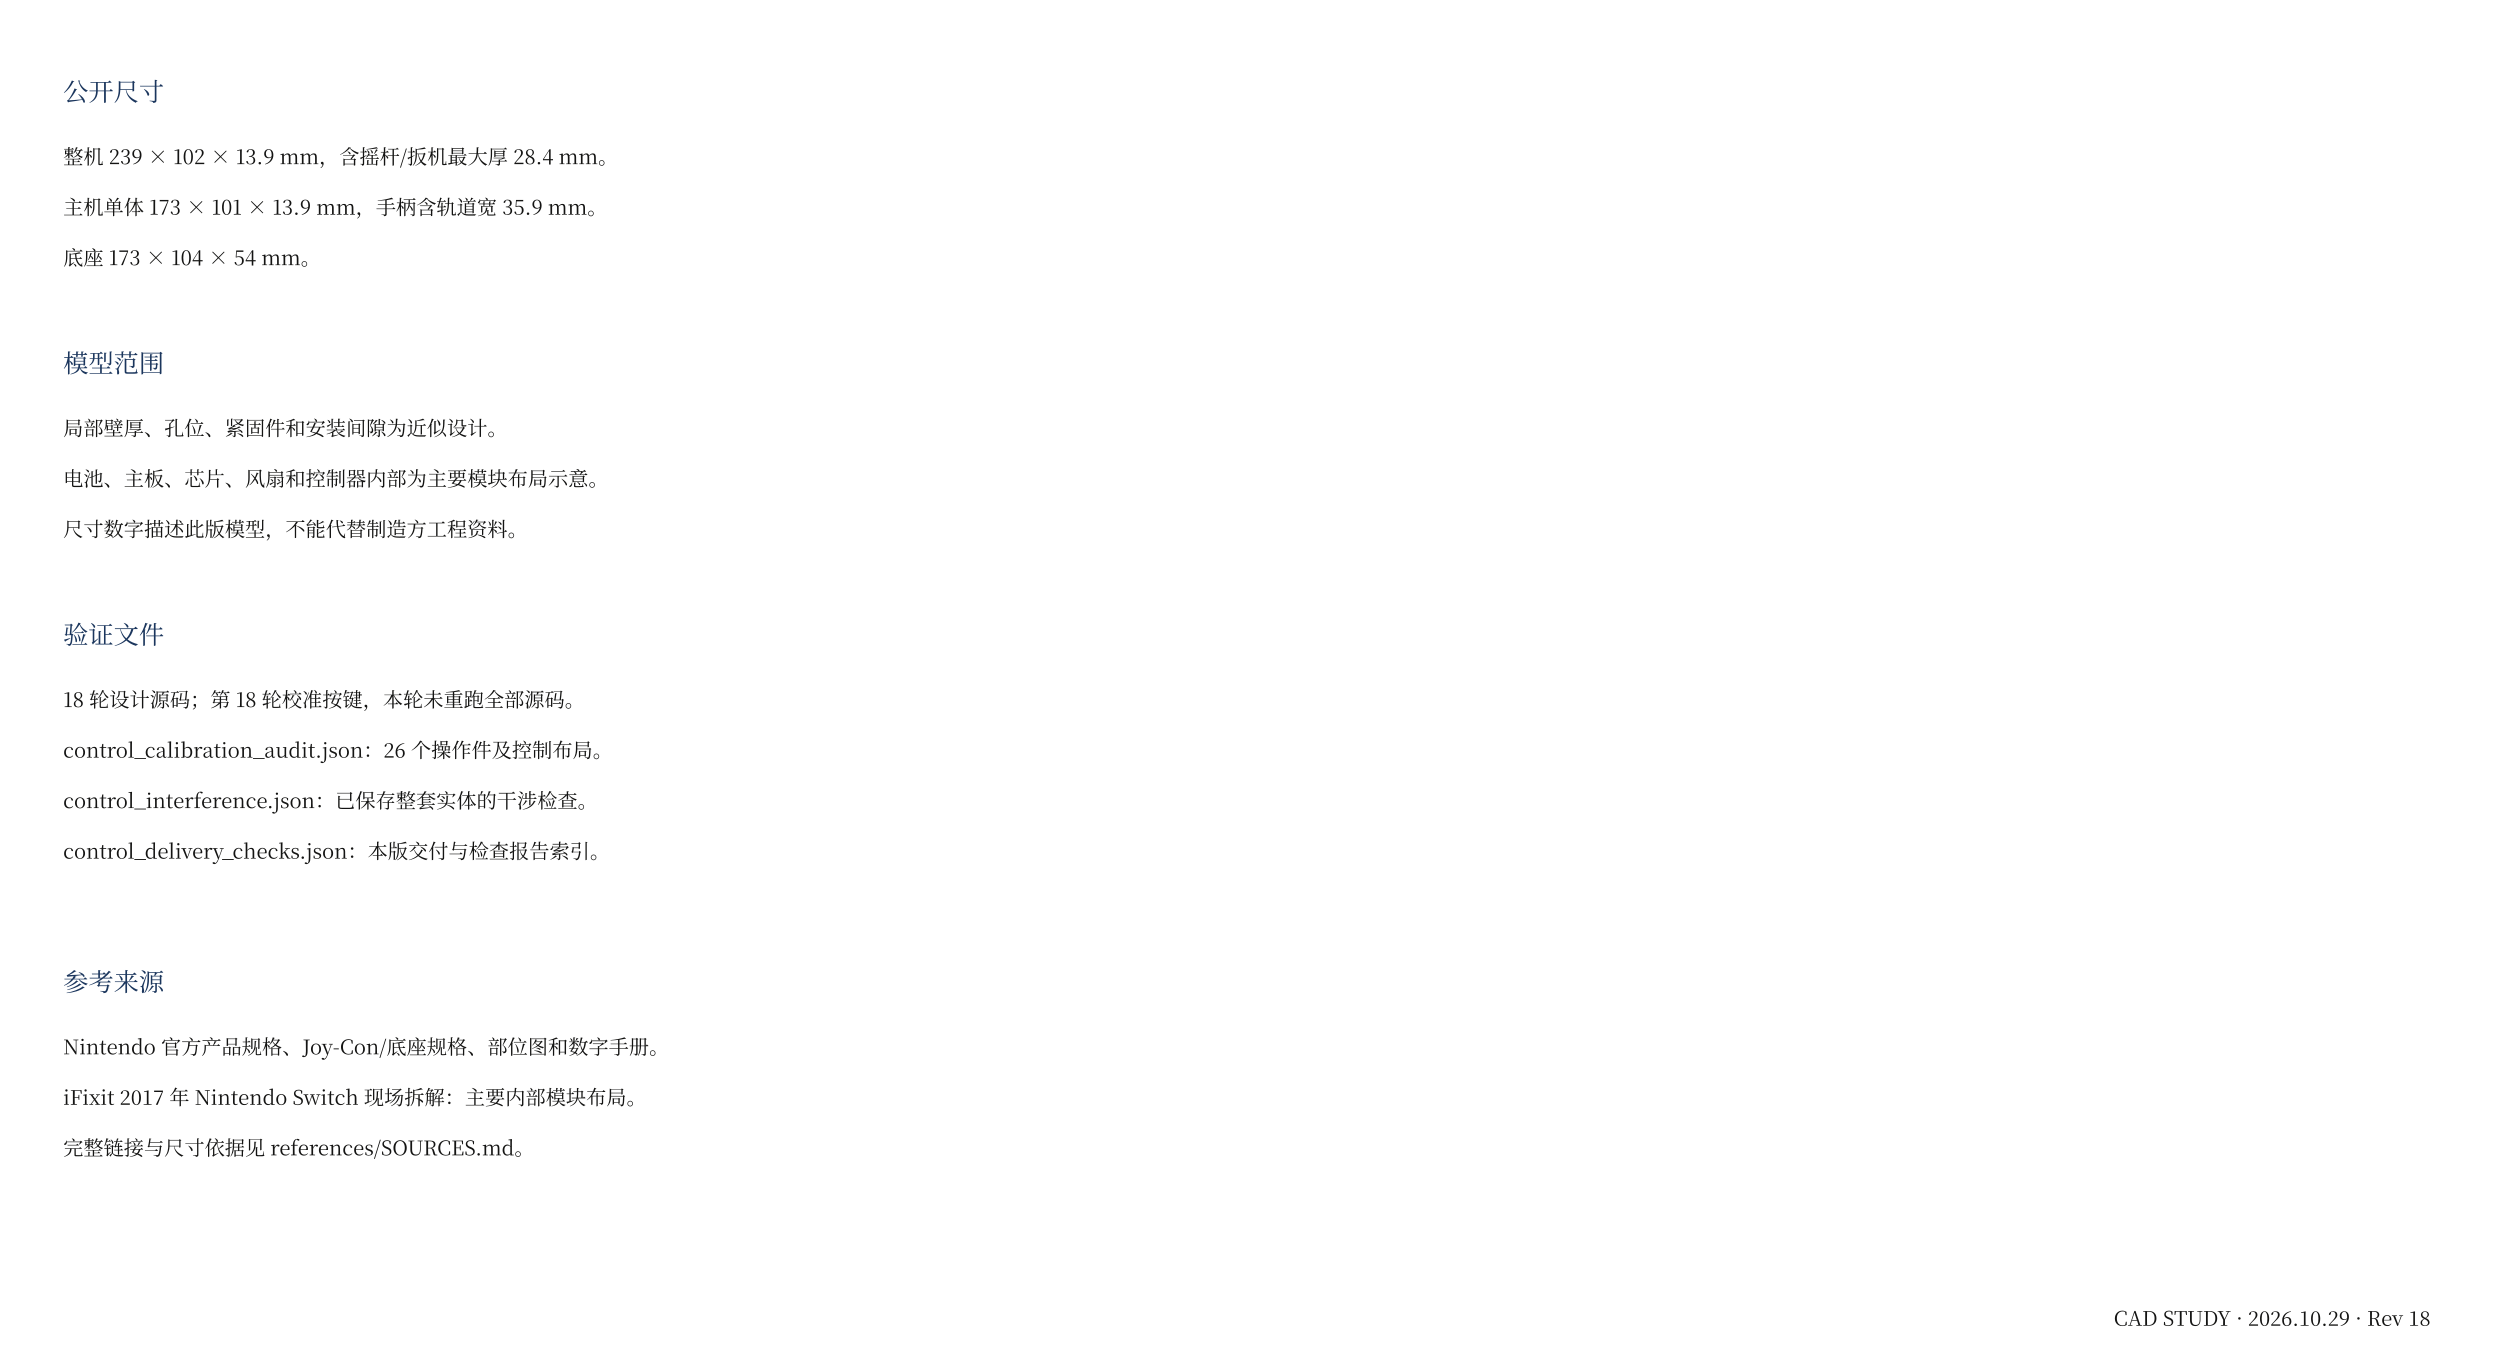
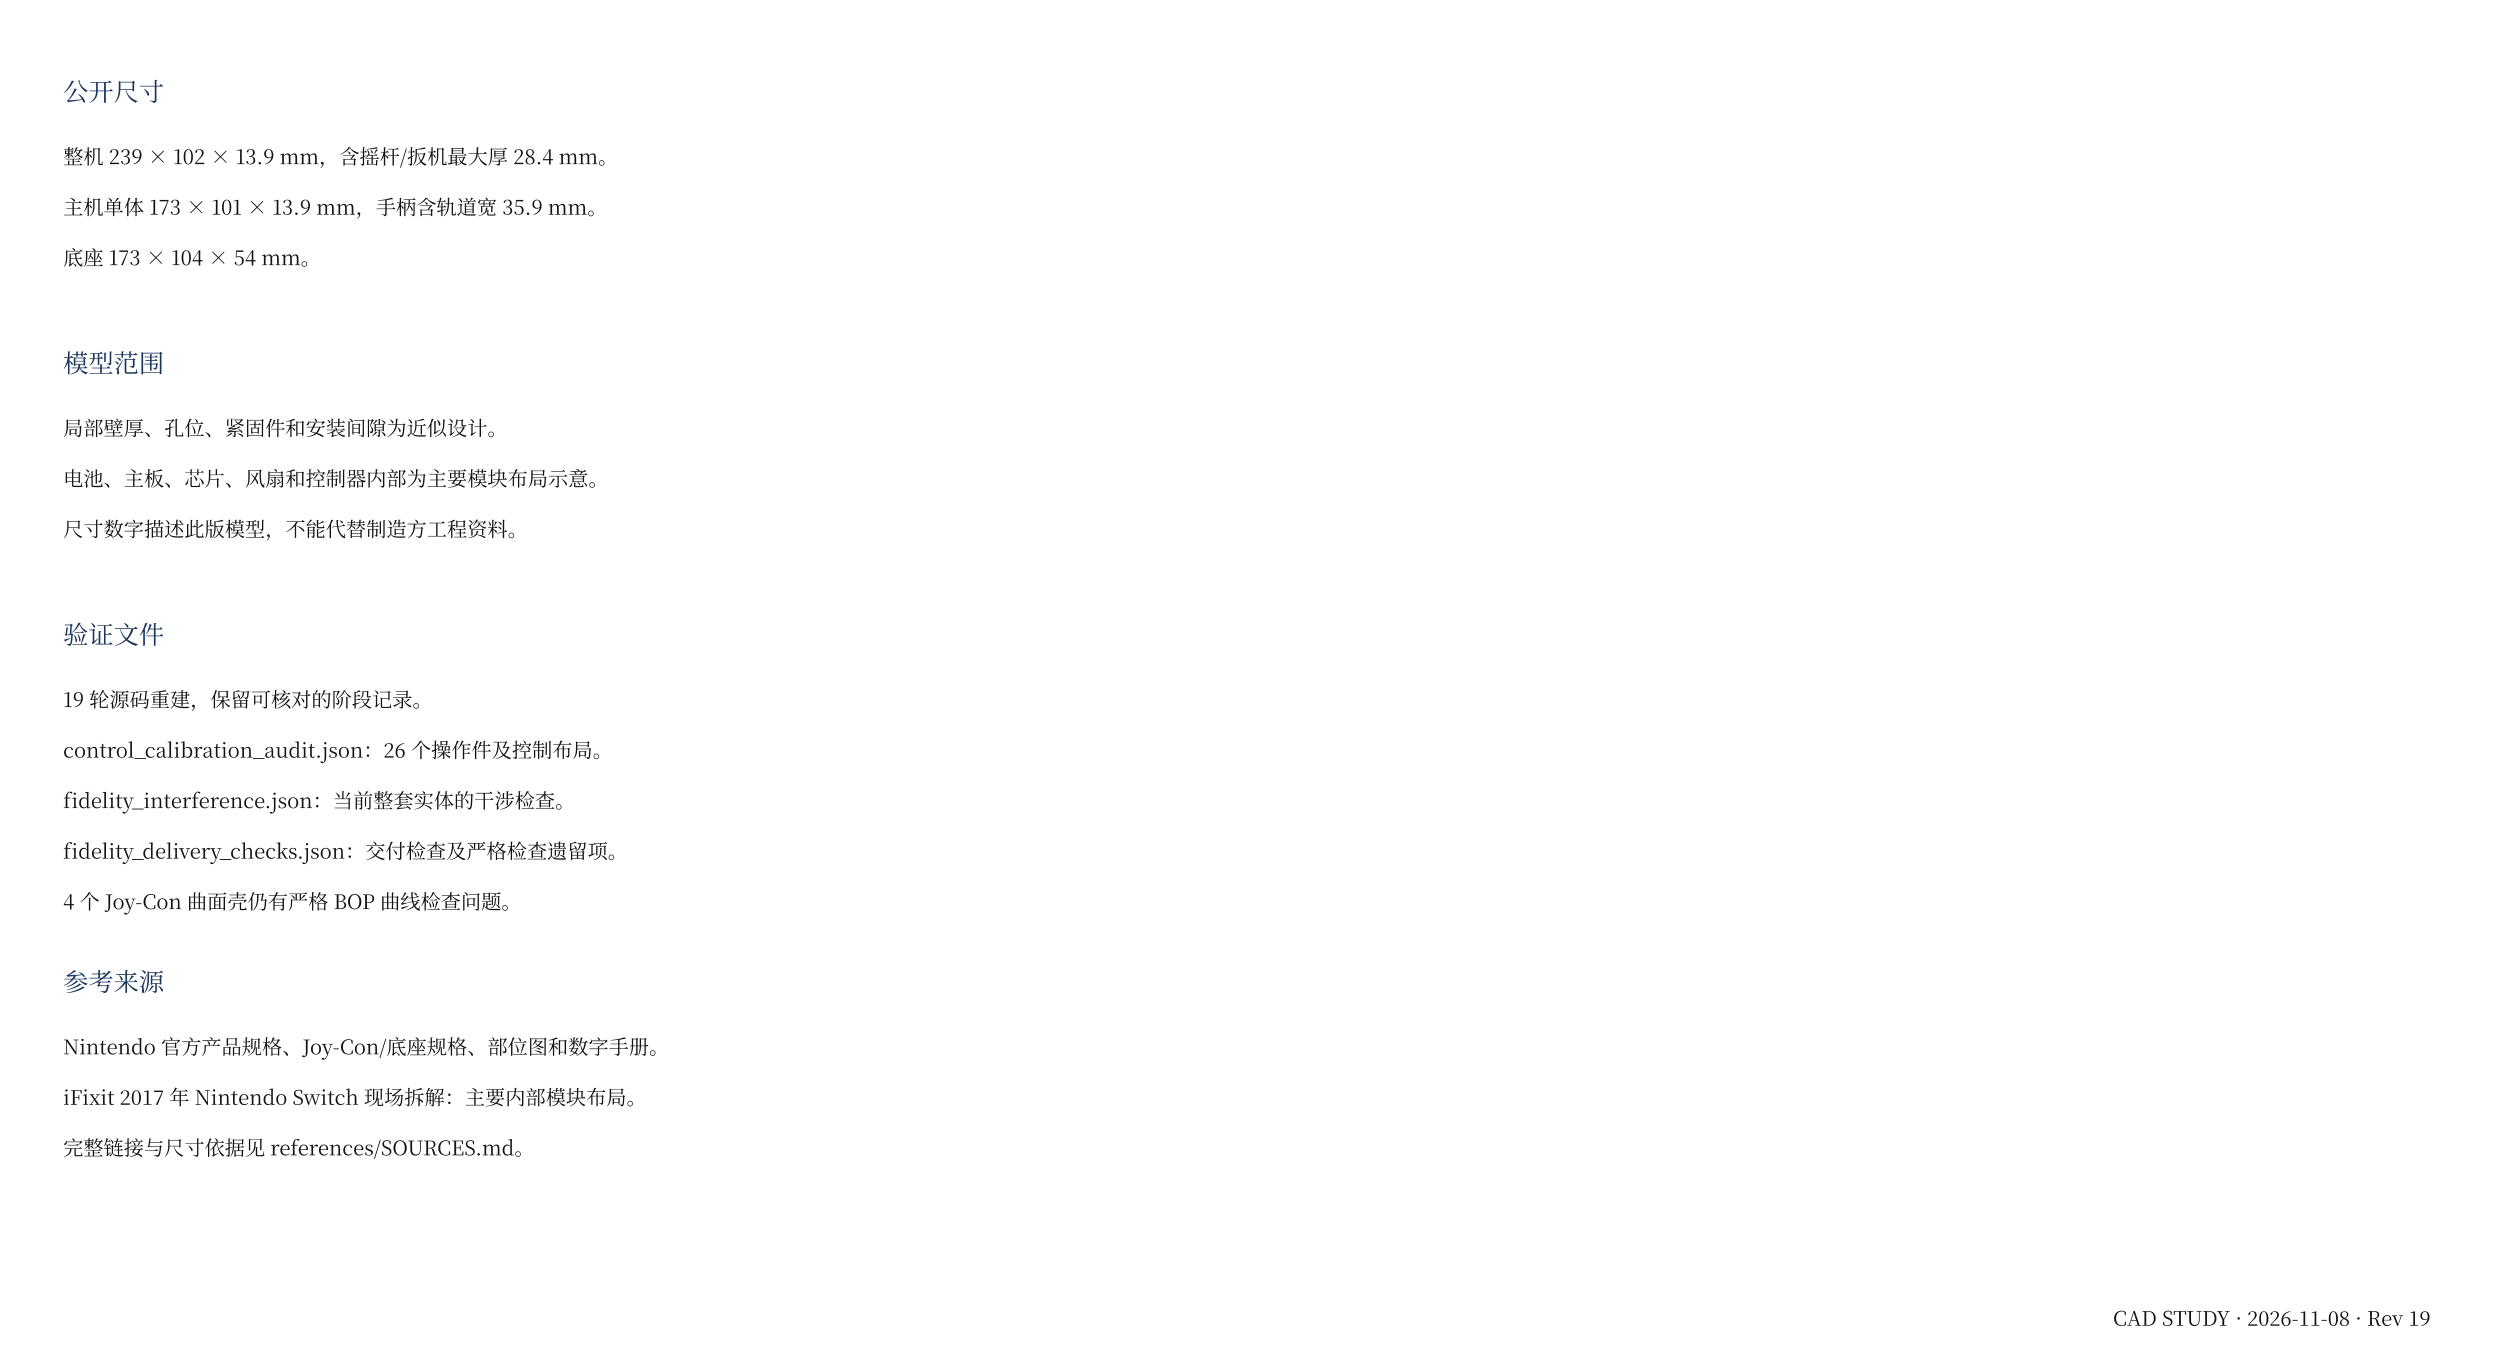
<svg xmlns="http://www.w3.org/2000/svg" width="396mm" height="214mm" viewBox="0 0 396 214">
  <style>text {font-family:TsangerJinKai02, Noto Serif CJK SC, serif;font-weight:400;}</style>
  <text x="10" y="16" font-size="4" text-anchor="start" fill="#1B365D">公开尺寸</text>
  <text x="10" y="26" font-size="3.2" text-anchor="start" fill="#141413">整机 239 × 102 × 13.9 mm，含摇杆/扳机最大厚 28.4 mm。</text>
  <text x="10" y="34" font-size="3.2" text-anchor="start" fill="#141413">主机单体 173 × 101 × 13.9 mm，手柄含轨道宽 35.9 mm。</text>
  <text x="10" y="42" font-size="3.2" text-anchor="start" fill="#141413">底座 173 × 104 × 54 mm。</text>
  <text x="10" y="59" font-size="4" text-anchor="start" fill="#1B365D">模型范围</text>
  <text x="10" y="69" font-size="3.2" text-anchor="start" fill="#141413">局部壁厚、孔位、紧固件和安装间隙为近似设计。</text>
  <text x="10" y="77" font-size="3.2" text-anchor="start" fill="#141413">电池、主板、芯片、风扇和控制器内部为主要模块布局示意。</text>
  <text x="10" y="85" font-size="3.2" text-anchor="start" fill="#141413">尺寸数字描述此版模型，不能代替制造方工程资料。</text>
  <text x="10" y="102" font-size="4" text-anchor="start" fill="#1B365D">验证文件</text>
-   <text x="10" y="112" font-size="3.2" text-anchor="start" fill="#141413">18 轮设计源码；第 18 轮校准按键，本轮未重跑全部源码。</text>
+   <text x="10" y="112" font-size="3.2" text-anchor="start" fill="#141413">19 轮源码重建，保留可核对的阶段记录。</text>
  <text x="10" y="120" font-size="3.2" text-anchor="start" fill="#141413">control_calibration_audit.json：26 个操作件及控制布局。</text>
-   <text x="10" y="128" font-size="3.2" text-anchor="start" fill="#141413">control_interference.json：已保存整套实体的干涉检查。</text>
-   <text x="10" y="136" font-size="3.2" text-anchor="start" fill="#141413">control_delivery_checks.json：本版交付与检查报告索引。</text>
+   <text x="10" y="128" font-size="3.2" text-anchor="start" fill="#141413">fidelity_interference.json：当前整套实体的干涉检查。</text>
+   <text x="10" y="136" font-size="3.2" text-anchor="start" fill="#141413">fidelity_delivery_checks.json：交付检查及严格检查遗留项。</text>
+   <text x="10" y="144" font-size="3.2" text-anchor="start" fill="#141413">4 个 Joy-Con 曲面壳仍有严格 BOP 曲线检查问题。</text>
  <text x="10" y="157" font-size="4" text-anchor="start" fill="#1B365D">参考来源</text>
  <text x="10" y="167" font-size="3.2" text-anchor="start" fill="#141413">Nintendo 官方产品规格、Joy-Con/底座规格、部位图和数字手册。</text>
  <text x="10" y="175" font-size="3.2" text-anchor="start" fill="#141413">iFixit 2017 年 Nintendo Switch 现场拆解：主要内部模块布局。</text>
  <text x="10" y="183" font-size="3.2" text-anchor="start" fill="#141413">完整链接与尺寸依据见 references/SOURCES.md。</text>
-   <text x="385" y="210" font-size="3.2" text-anchor="end" fill="#141413">CAD STUDY · 2026.10.29 · Rev 18</text>
+   <text x="385" y="210" font-size="3.2" text-anchor="end" fill="#141413">CAD STUDY · 2026-11-08 · Rev 19</text>
</svg>
